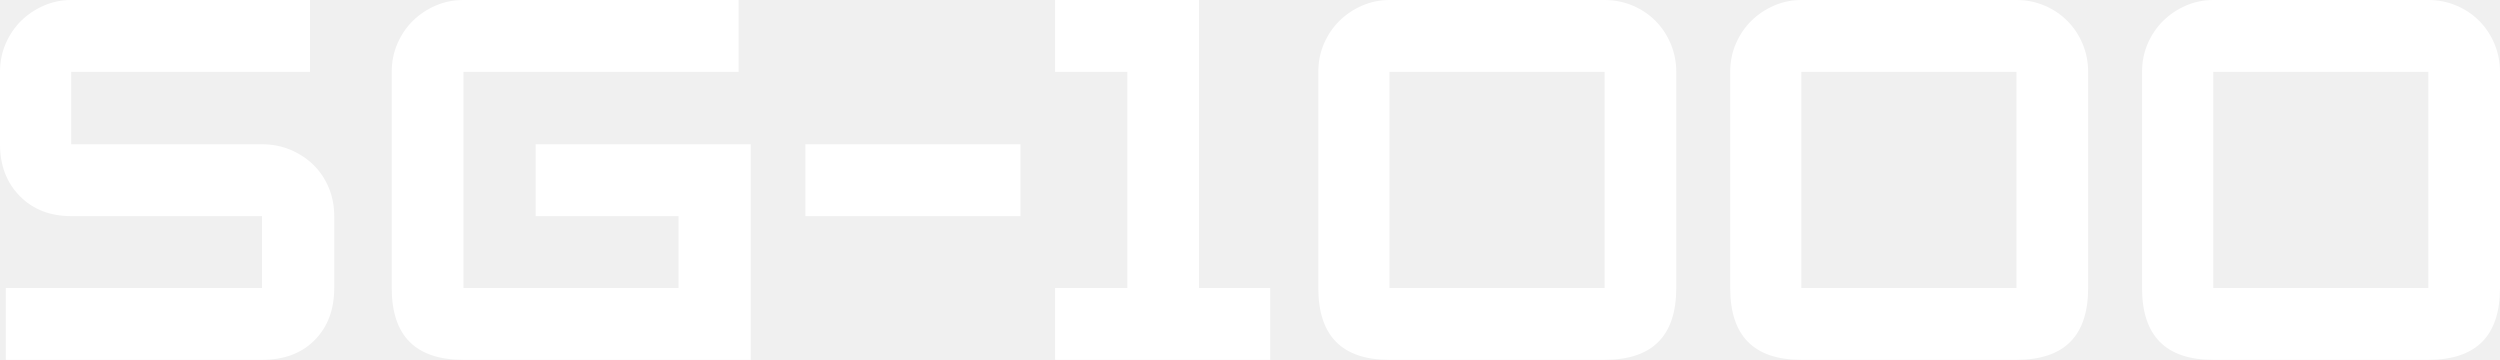
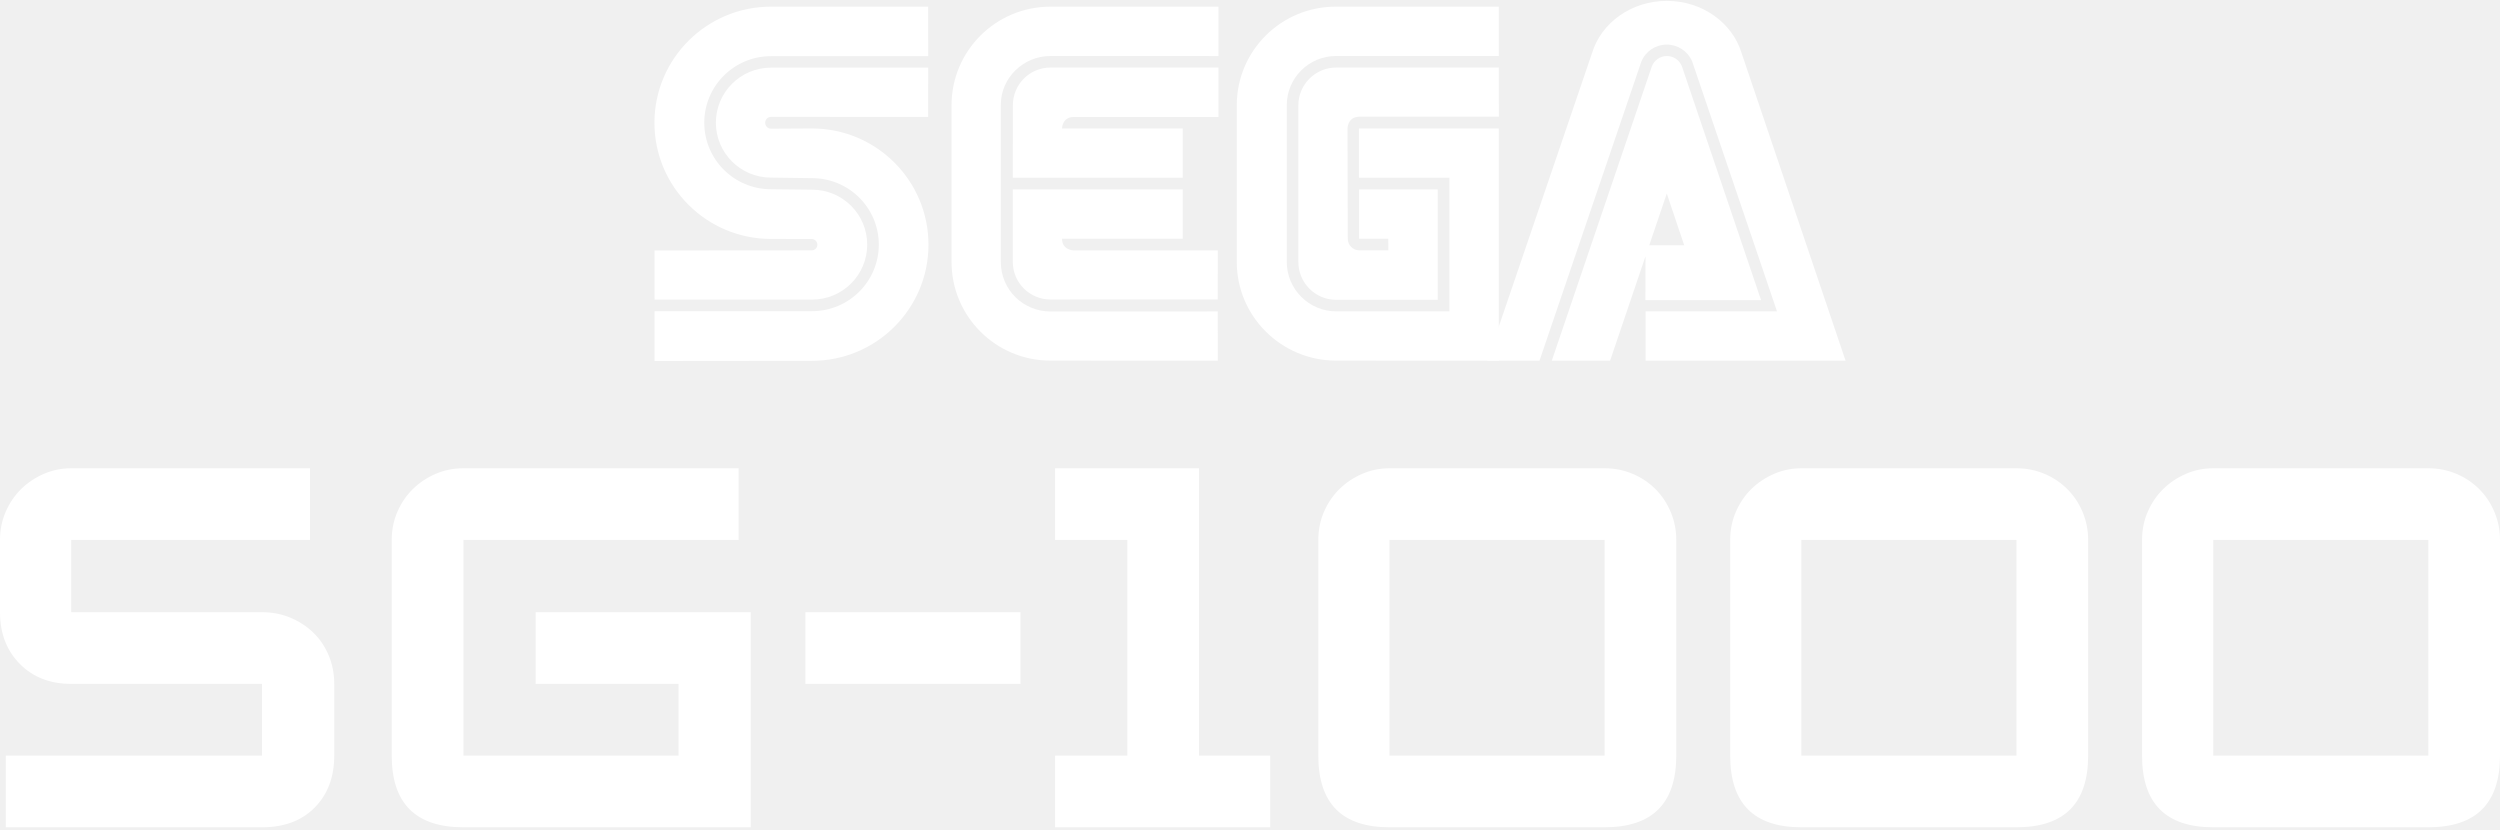
- <svg xmlns="http://www.w3.org/2000/svg" version="1.1" viewBox="0 0 264 38">
-   <g transform="matrix(0.44, 0, 0, 0.441025, 0, 0)">
-     <path d="M 80.217 68.958 C 80.217 74.103 78.657 78.255 75.537 81.42 C 72.414 84.582 68.199 86.163 62.886 86.163 L 1.395 86.163 L 1.395 68.958 L 62.886 68.958 L 62.886 51.75 L 17.082 51.75 C 12.021 51.75 7.908 50.148 4.746 46.941 C 1.581 43.737 0 39.603 0 34.542 L 0 17.205 C 0 14.76 0.465 12.483 1.392 10.377 C 2.319 8.268 3.564 6.453 5.124 4.935 C 6.684 3.417 8.496 2.214 10.563 1.329 C 12.633 0.444 14.805 0 17.082 0 L 74.4 0 L 74.4 17.205 L 17.082 17.205 L 17.082 34.542 L 62.886 34.542 C 65.331 34.542 67.608 34.986 69.717 35.871 C 71.826 36.756 73.662 37.959 75.222 39.477 C 76.782 40.995 78.003 42.807 78.891 44.916 C 79.776 47.025 80.217 49.305 80.217 51.75 Z" style="fill: rgb(255, 255, 255);" />
-     <path d="M 180.18 86.163 L 111.225 86.163 C 99.75 86.163 94.014 80.43 94.014 68.958 L 94.014 17.205 C 94.014 14.76 94.479 12.483 95.406 10.377 C 96.333 8.268 97.578 6.453 99.141 4.935 C 100.701 3.417 102.516 2.214 104.58 1.329 C 106.647 0.444 108.861 0 111.225 0 L 177.27 0 L 177.27 17.205 L 111.225 17.205 L 111.225 68.958 L 162.846 68.958 L 162.846 51.75 L 128.556 51.75 L 128.556 34.542 L 180.18 34.542 Z" style="fill: rgb(255, 255, 255);" />
-     <path d="M 244.917 51.75 L 193.293 51.75 L 193.293 34.542 L 244.917 34.542 Z" style="fill: rgb(255, 255, 255);" />
-     <path d="M 304.848 86.163 L 253.224 86.163 L 253.224 68.958 L 270.555 68.958 L 270.555 17.205 L 253.224 17.205 L 253.224 0 L 287.766 0 L 287.766 68.958 L 304.848 68.958 Z" style="fill: rgb(255, 255, 255);" />
-     <path d="M 333.471 0 C 331.194 0 329.028 0.441 326.961 1.326 C 324.894 2.211 323.082 3.414 321.522 4.932 C 319.962 6.45 318.717 8.262 317.787 10.371 C 316.86 12.48 316.395 14.757 316.395 17.202 L 316.395 68.958 C 316.395 80.43 322.086 86.163 333.471 86.163 L 385.101 86.163 C 396.57 86.163 402.303 80.43 402.303 68.958 L 402.303 17.202 C 402.303 14.844 401.862 12.615 400.977 10.506 C 400.092 8.4 398.874 6.561 397.314 5.001 C 395.754 3.438 393.915 2.211 391.806 1.326 C 389.697 0.441 387.462 0 385.101 0 L 333.471 0 Z M 333.471 17.202 L 385.101 17.202 L 385.101 68.958 L 333.471 68.958 L 333.471 17.202 Z" style="fill: rgb(255, 255, 255);" />
-     <path d="M 432.324 0 C 430.047 0 427.881 0.441 425.814 1.326 C 423.747 2.211 421.935 3.414 420.375 4.932 C 418.815 6.45 417.57 8.262 416.64 10.371 C 415.713 12.48 415.248 14.757 415.248 17.202 L 415.248 68.958 C 415.248 80.43 420.939 86.163 432.324 86.163 L 483.954 86.163 C 495.423 86.163 501.156 80.43 501.156 68.958 L 501.156 17.202 C 501.156 14.844 500.718 12.615 499.83 10.506 C 498.945 8.4 497.715 6.561 496.158 5.001 C 494.595 3.438 492.759 2.211 490.65 1.326 C 488.541 0.441 486.315 0 483.954 0 L 432.324 0 Z M 432.324 17.202 L 483.954 17.202 L 483.954 68.958 L 432.324 68.958 L 432.324 17.202 Z" style="fill: rgb(255, 255, 255);" />
-     <path d="M 531.177 0 C 528.903 0 526.725 0.441 524.655 1.326 C 522.588 2.211 520.779 3.414 519.219 4.932 C 517.659 6.45 516.414 8.262 515.484 10.371 C 514.557 12.48 514.092 14.757 514.092 17.202 L 514.092 68.958 C 514.092 80.43 519.792 86.163 531.177 86.163 L 582.798 86.163 C 594.267 86.163 600 80.43 600 68.958 L 600 17.202 C 600 14.844 599.559 12.615 598.674 10.506 C 597.789 8.4 596.571 6.561 595.011 5.001 C 593.451 3.438 591.612 2.211 589.503 1.326 C 587.394 0.441 585.156 0 582.798 0 L 531.177 0 Z M 531.177 17.202 L 582.798 17.202 L 582.798 68.958 L 531.177 68.958 L 531.177 17.202 Z" style="fill: rgb(255, 255, 255);" />
+ <svg xmlns="http://www.w3.org/2000/svg" clip-rule="evenodd" fill-rule="evenodd" stroke-linejoin="round" stroke-miterlimit="2" viewBox="0 0 600 199">
+   <g fill="#fff" fill-rule="nonzero">
+     <path d="m80.218 181.343c0 5.143-1.561 9.297-4.682 12.46-3.121 3.164-7.338 4.746-12.651 4.746h-61.491v-17.206h61.491v-17.21h-45.803c-5.061 0-9.173-1.602-12.336-4.807-3.164-3.205-4.746-7.338-4.746-12.398v-17.338c0-2.445.464-4.722 1.392-6.83s2.172-3.922 3.732-5.441c1.56-1.518 3.373-2.721 5.44-3.606 2.068-.886 4.24-1.328 6.518-1.329h57.317v17.206h-57.317v17.338h45.803c2.445 0 4.723.442 6.832 1.328 2.11.885 3.944 2.087 5.505 3.604 1.559 1.518 2.782 3.331 3.668 5.441.885 2.109 1.328 4.387 1.328 6.832z" />
+     <path d="m180.179 198.549h-68.955c-11.473 0-17.21-5.735-17.21-17.206v-51.753c0-2.445.464-4.722 1.392-6.83s2.173-3.922 3.734-5.441c1.561-1.518 3.375-2.721 5.441-3.606 2.065-.886 4.28-1.328 6.643-1.329h66.047v17.206h-66.047v51.753h51.621v-17.21h-34.288v-17.205h51.622z" />
+     <path d="m193.292 146.928h51.625v17.206h-51.625z" />
+     <path d="m304.848 198.549h-51.626v-17.206h17.334v-51.753h-17.334v-17.206h34.543v68.959h17.083z" />
+     <path d="m333.471 112.384c-2.276.001-4.444.44-6.511 1.326-2.067.885-3.879 2.088-5.439 3.606-1.56 1.519-2.805 3.331-3.733 5.439s-1.394 4.387-1.394 6.833v51.756c0 11.47 5.691 17.203 17.077 17.203h51.629c11.471 0 17.203-5.733 17.204-17.203v-51.756c-.001-2.361-.441-4.588-1.326-6.696-.886-2.109-2.105-3.946-3.665-5.507s-3.397-2.79-5.507-3.675c-2.11-.886-4.345-1.325-6.706-1.326zm0 17.204h51.629v51.756h-51.629z" />
+     <path d="m432.324 112.384c-2.276.001-4.444.44-6.511 1.326-2.067.885-3.879 2.088-5.439 3.606-1.56 1.519-2.805 3.331-3.733 5.439s-1.394 4.387-1.394 6.833v51.756c0 11.47 5.691 17.203 17.077 17.203h51.629c11.471 0 17.204-5.733 17.204-17.203v-51.756c0-2.361-.441-4.588-1.326-6.696-.886-2.109-2.115-3.946-3.675-5.507s-3.397-2.79-5.507-3.675c-2.109-.886-4.335-1.325-6.696-1.326zm0 17.204h51.629v51.756h-51.629z" />
+     <path d="m531.177 112.384c-2.276.001-4.454.44-6.521 1.326-2.067.885-3.878 2.088-5.438 3.606-1.56 1.519-2.805 3.331-3.733 5.439s-1.394 4.387-1.394 6.833v51.756c0 11.47 5.701 17.203 17.086 17.203h51.62c11.47 0 17.203-5.733 17.203-17.203v-51.756c0-2.361-.44-4.588-1.326-6.696-.885-2.109-2.105-3.946-3.664-5.507-1.56-1.561-3.398-2.79-5.507-3.675-2.11-.886-4.346-1.325-6.706-1.326zm0 17.204h51.62v51.756h-51.62z" />
+     <path d="m157.082 86.639 37.773-.038c15.454 0 27.978-12.486 27.978-27.871 0-15.414-12.524-27.901-27.978-27.901l-9.81.053c-.773 0-1.4-.634-1.4-1.414s.627-1.415 1.4-1.415l37.705.008.015-11.829h-37.728c-7.294 0-13.228 5.926-13.228 13.206 0 7.287 5.933 13.189 13.228 13.189l9.856.13c8.855 0 16.02 7.141 16.02 15.951 0 8.816-7.164 15.973-16.02 15.973h-37.796z" />
+     <path d="m157.097 71.904h37.796c7.318 0 13.236-5.902 13.236-13.197 0-7.287-5.918-13.182-13.236-13.182l-9.856-.107c-8.839 0-16.011-7.149-16.011-15.981 0-8.808 7.172-15.958 16.011-15.958l37.728-.008-.015-11.874h-37.705c-15.438 0-27.978 12.471-27.978 27.871s12.54 27.878 27.978 27.878l9.757.016c.741 0 1.368.604 1.368 1.368 0 .75-.627 1.354-1.368 1.354l-37.72.03zm95.022 2.853c-6.554 0-11.922-5.223-11.922-11.891v-37.734c0-6.415 5.368-11.691 11.922-11.691l40.318.007v-11.851h-40.318c-13.121 0-23.749 10.59-23.749 23.665v37.605c0 13.076 10.628 23.681 23.749 23.681l40.15.016-.008-11.821z" />
+     <path d="m243.088 25.262c0-5 4.022-9.053 9.031-9.053h40.318v11.867h-34.737c-2.783 0-2.821 2.761-2.821 2.761h28.98v11.813h-40.785zm9.031 46.62c-4.994 0-9.046-4.029-9.046-9.015v-17.404h40.785v11.838h-28.98c.038 2.783 2.821 2.797 2.821 2.797h34.569l-.008 11.768zm68.573 2.845c-6.531 0-11.867-5.322-11.867-11.861v-37.605c0-6.545 5.298-11.821 11.835-11.821h39.051v-11.843h-39.141c-13.115 0-23.743 10.59-23.743 23.665v37.605c0 13.076 10.72 23.681 23.833 23.681l39.051.016v-55.727h-33.56v11.813h21.7v32.077z" />
+     <path d="m311.607 62.866c0 5.01 4.053 9.085 9.053 9.085h24.392v-26.503h-18.871v11.853h7.003l.023 2.783h-6.973c-1.522 0-2.768-1.261-2.768-2.783l-.062-26.472s-.008-2.753 2.799-2.821h33.521l-.015-11.807-39.051.008c-4.966 0-9.053 4.087-9.053 9.053v37.604m84.801-46.833c.541-1.546 2.009-2.587 3.647-2.587 1.637 0 3.105 1.041 3.647 2.587l18.956 56.001h-27.757l.03-13.174h9.276l-4.176-12.41-13.603 40.104h-13.992z" />
+     <path d="m426.478 74.727h-31.533v11.827h47.988l-24.958-73.84c-2.187-7.203-9.396-12.501-17.931-12.501-8.548 0-15.735 5.275-17.938 12.472l-25.187 73.87h12.564l24.453-71.806c1.022-2.452 3.431-4.056 6.087-4.053 2.651.004 5.056 1.598 6.094 4.038z" />
  </g>
</svg>
